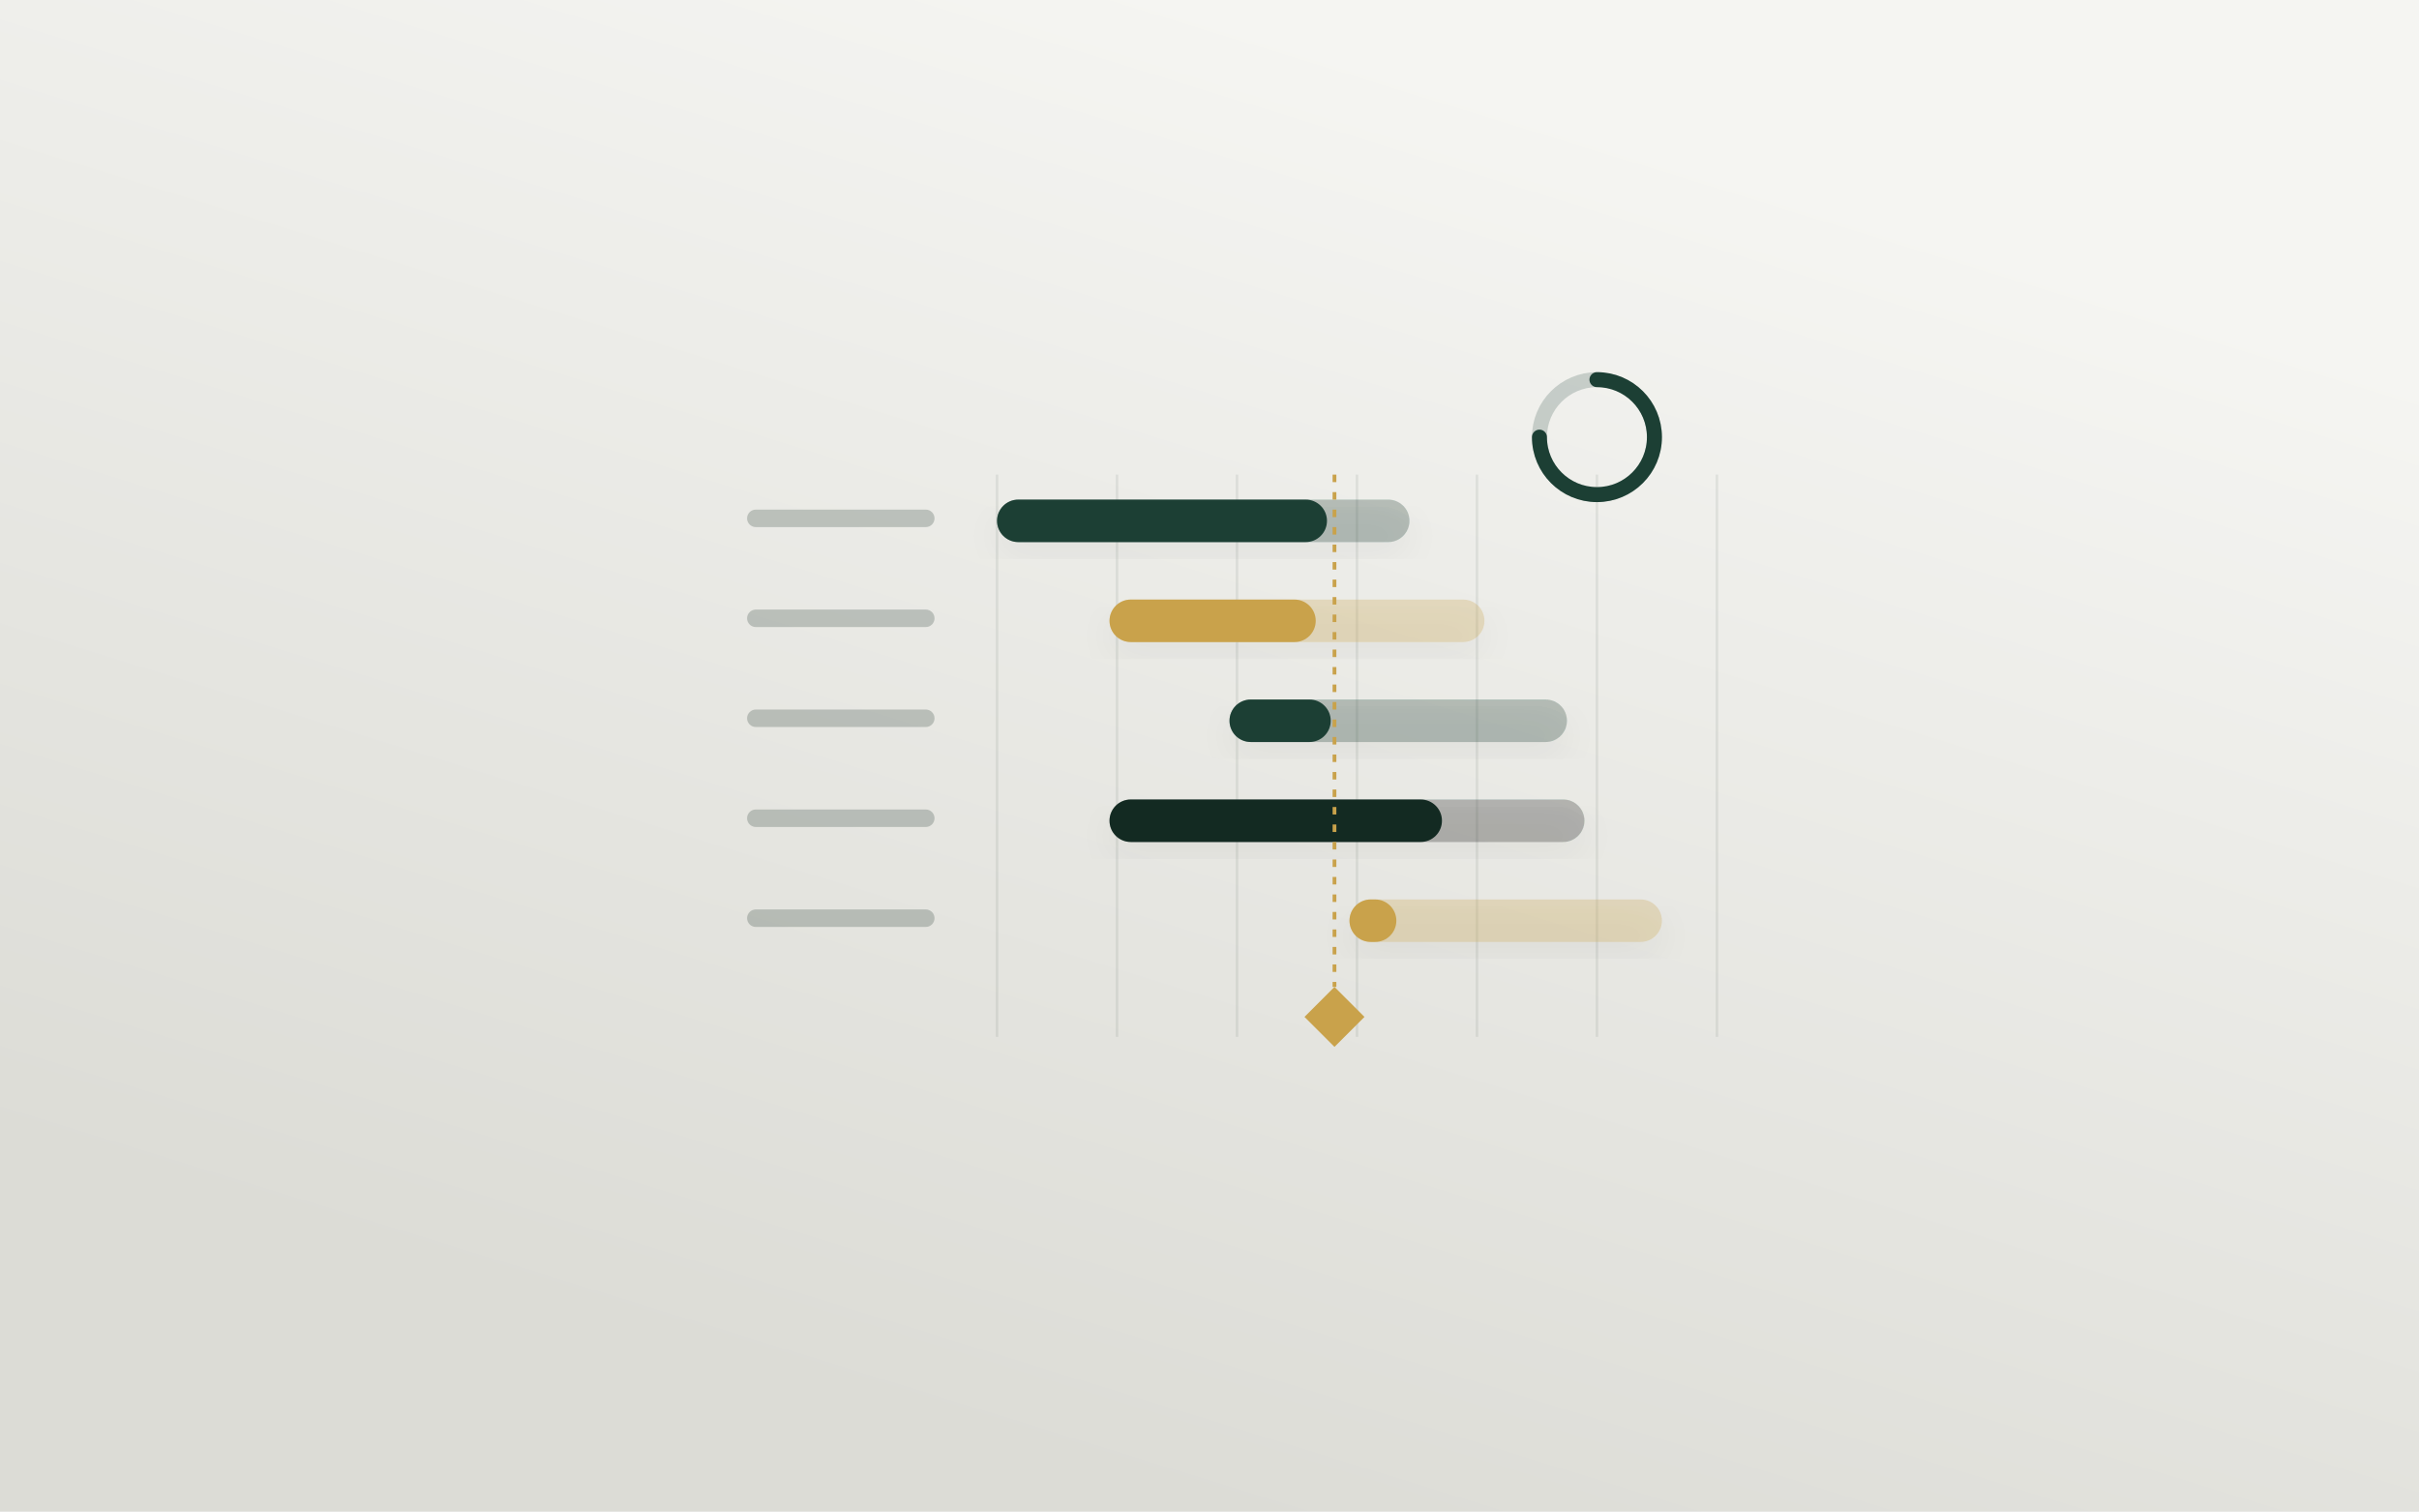
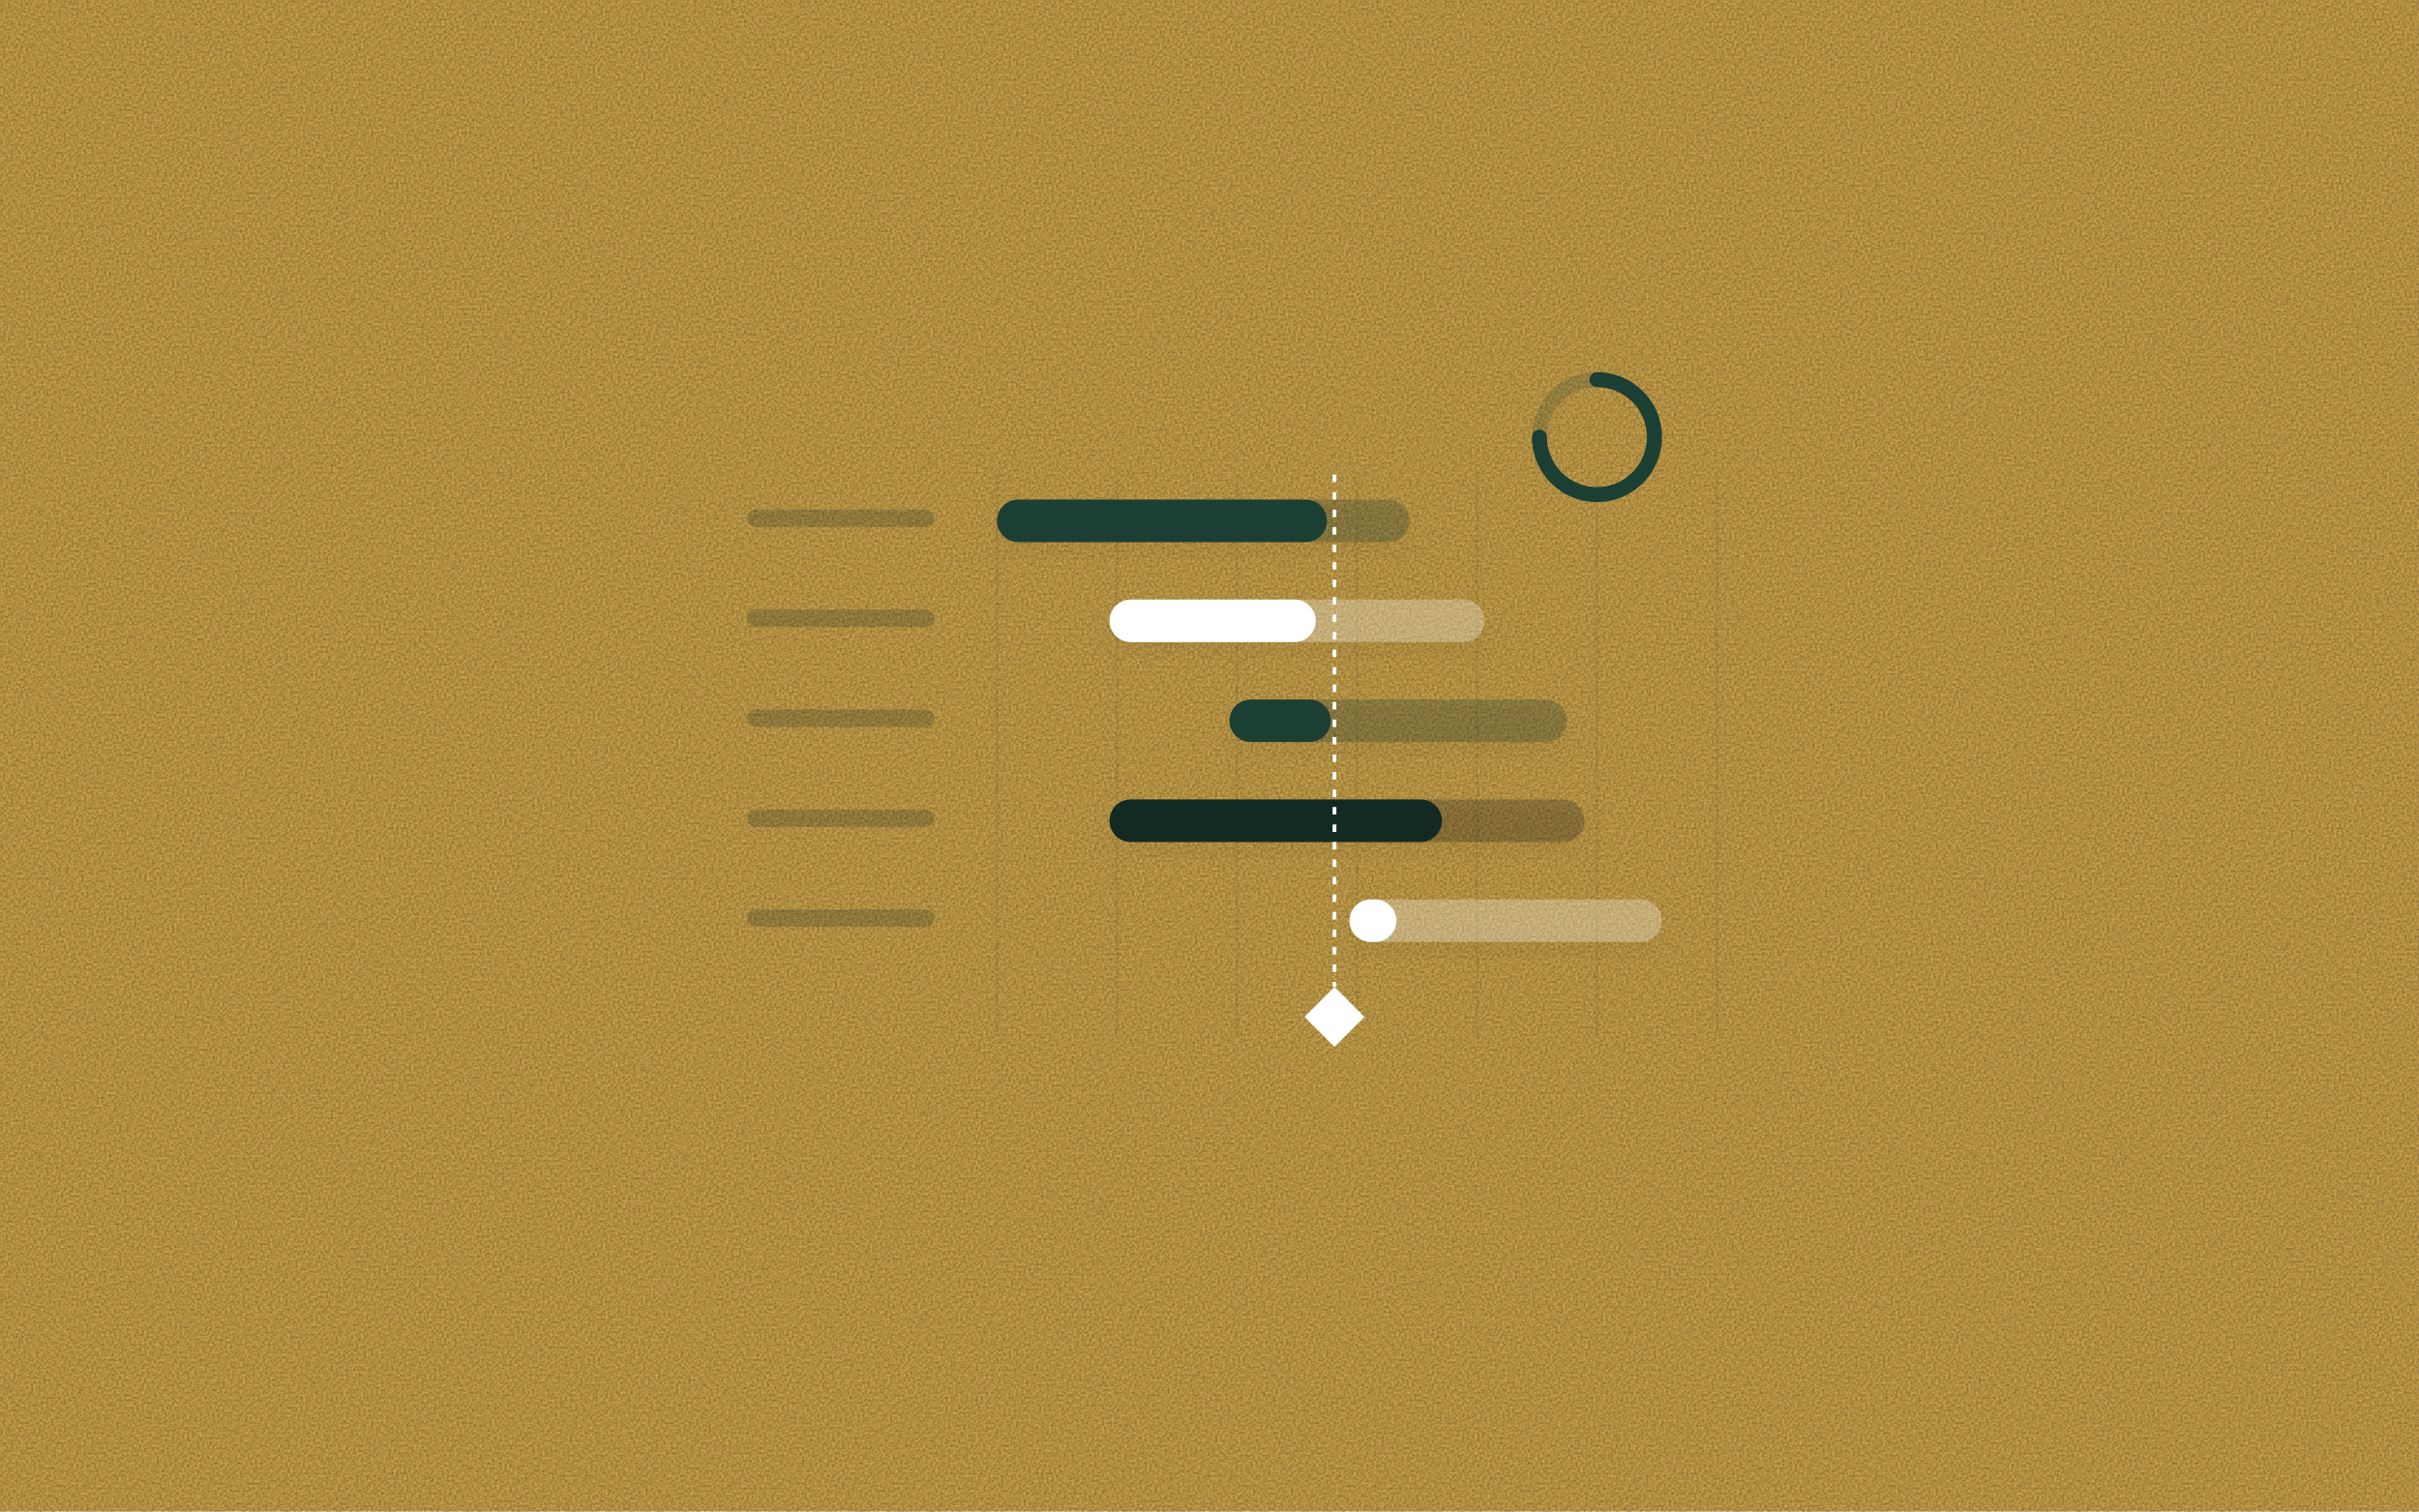
<svg xmlns="http://www.w3.org/2000/svg" viewBox="0 0 1200 750" width="1200" height="750">
  <defs>
    <linearGradient id="bg" x1="0.7" y1="0.1" x2="0.3" y2="0.9">
-       <stop offset="0" stop-color="#f5f5f2" />
-       <stop offset="1" stop-color="#dcdcd6" />
+       <stop offset="0" stop-color="#c9a24b" />
+       <stop offset="1" stop-color="#c9a24b" />
    </linearGradient>
    <filter id="sh" x="-20%" y="-20%" width="140%" height="160%">
      <feDropShadow dx="0" dy="12" stdDeviation="14" flood-color="#132a22" flood-opacity=".16" />
    </filter>
+     <filter id="noise" x="0" y="0" width="100%" height="100%">
+       <feTurbulence type="fractalNoise" baseFrequency=".8" numOctaves="2" stitchTiles="stitch" />
+       <feColorMatrix values="0 0 0 0 0 0 0 0 0 0 0 0 0 0 0 .5 0 0 0 -.12" />
+     </filter>
  </defs>
  <rect width="1200" height="750" fill="url(#bg)" />
+   <rect width="1200" height="750" filter="url(#noise)" />
  <g transform="translate(600 375) scale(0.62) translate(-600 -375)">
    <line x1="430" y1="150" x2="430" y2="600" stroke="#132a22" stroke-opacity=".08" stroke-width="2" />
    <line x1="526" y1="150" x2="526" y2="600" stroke="#132a22" stroke-opacity=".08" stroke-width="2" />
    <line x1="622" y1="150" x2="622" y2="600" stroke="#132a22" stroke-opacity=".08" stroke-width="2" />
    <line x1="718" y1="150" x2="718" y2="600" stroke="#132a22" stroke-opacity=".08" stroke-width="2" />
    <line x1="814" y1="150" x2="814" y2="600" stroke="#132a22" stroke-opacity=".08" stroke-width="2" />
    <line x1="910" y1="150" x2="910" y2="600" stroke="#132a22" stroke-opacity=".08" stroke-width="2" />
    <line x1="1006" y1="150" x2="1006" y2="600" stroke="#132a22" stroke-opacity=".08" stroke-width="2" />
    <rect x="230" y="178" width="150" height="14" rx="7" fill="#132a22" fill-opacity=".22" />
    <g filter="url(#sh)">
      <rect x="430" y="170" width="330" height="34" rx="17" fill="#1c3f34" fill-opacity=".28" />
    </g>
    <rect x="430" y="170" width="264" height="34" rx="17" fill="#1c3f34" />
    <rect x="230" y="258" width="150" height="14" rx="7" fill="#132a22" fill-opacity=".22" />
    <g filter="url(#sh)">
-       <rect x="520" y="250" width="300" height="34" rx="17" fill="#c9a24b" fill-opacity=".28" />
+       <rect x="520" y="250" width="300" height="34" rx="17" fill="#ffffff" fill-opacity=".28" />
    </g>
-     <rect x="520" y="250" width="165" height="34" rx="17" fill="#c9a24b" />
+     <rect x="520" y="250" width="165" height="34" rx="17" fill="#ffffff" />
    <rect x="230" y="338" width="150" height="14" rx="7" fill="#132a22" fill-opacity=".22" />
    <g filter="url(#sh)">
      <rect x="616" y="330" width="270" height="34" rx="17" fill="#1c3f34" fill-opacity=".28" />
    </g>
    <rect x="616" y="330" width="81" height="34" rx="17" fill="#1c3f34" />
    <rect x="230" y="418" width="150" height="14" rx="7" fill="#132a22" fill-opacity=".22" />
    <g filter="url(#sh)">
      <rect x="520" y="410" width="380" height="34" rx="17" fill="#132a22" fill-opacity=".28" />
    </g>
    <rect x="520" y="410" width="266" height="34" rx="17" fill="#132a22" />
    <rect x="230" y="498" width="150" height="14" rx="7" fill="#132a22" fill-opacity=".22" />
    <g filter="url(#sh)">
-       <rect x="712" y="490" width="250" height="34" rx="17" fill="#c9a24b" fill-opacity=".28" />
+       <rect x="712" y="490" width="250" height="34" rx="17" fill="#ffffff" fill-opacity=".28" />
    </g>
-     <rect x="712" y="490" width="37.5" height="34" rx="17" fill="#c9a24b" />
+     <rect x="712" y="490" width="37.5" height="34" rx="17" fill="#ffffff" />
    <circle cx="910" cy="120" r="46" fill="none" stroke="#1c3f34" stroke-opacity=".2" stroke-width="12" />
    <path d="M910 74 A46 46 0 1 1 864 120" fill="none" stroke="#1c3f34" stroke-width="12" stroke-linecap="round" />
-     <polygon points="700,560 724,584 700,608 676,584" fill="#c9a24b" />
-     <line x1="700" y1="150" x2="700" y2="560" stroke="#c9a24b" stroke-width="3" stroke-dasharray="6 8" />
+     <polygon points="700,560 724,584 700,608 676,584" fill="#ffffff" />
+     <line x1="700" y1="150" x2="700" y2="560" stroke="#ffffff" stroke-width="3" stroke-dasharray="6 8" />
  </g>
</svg>
